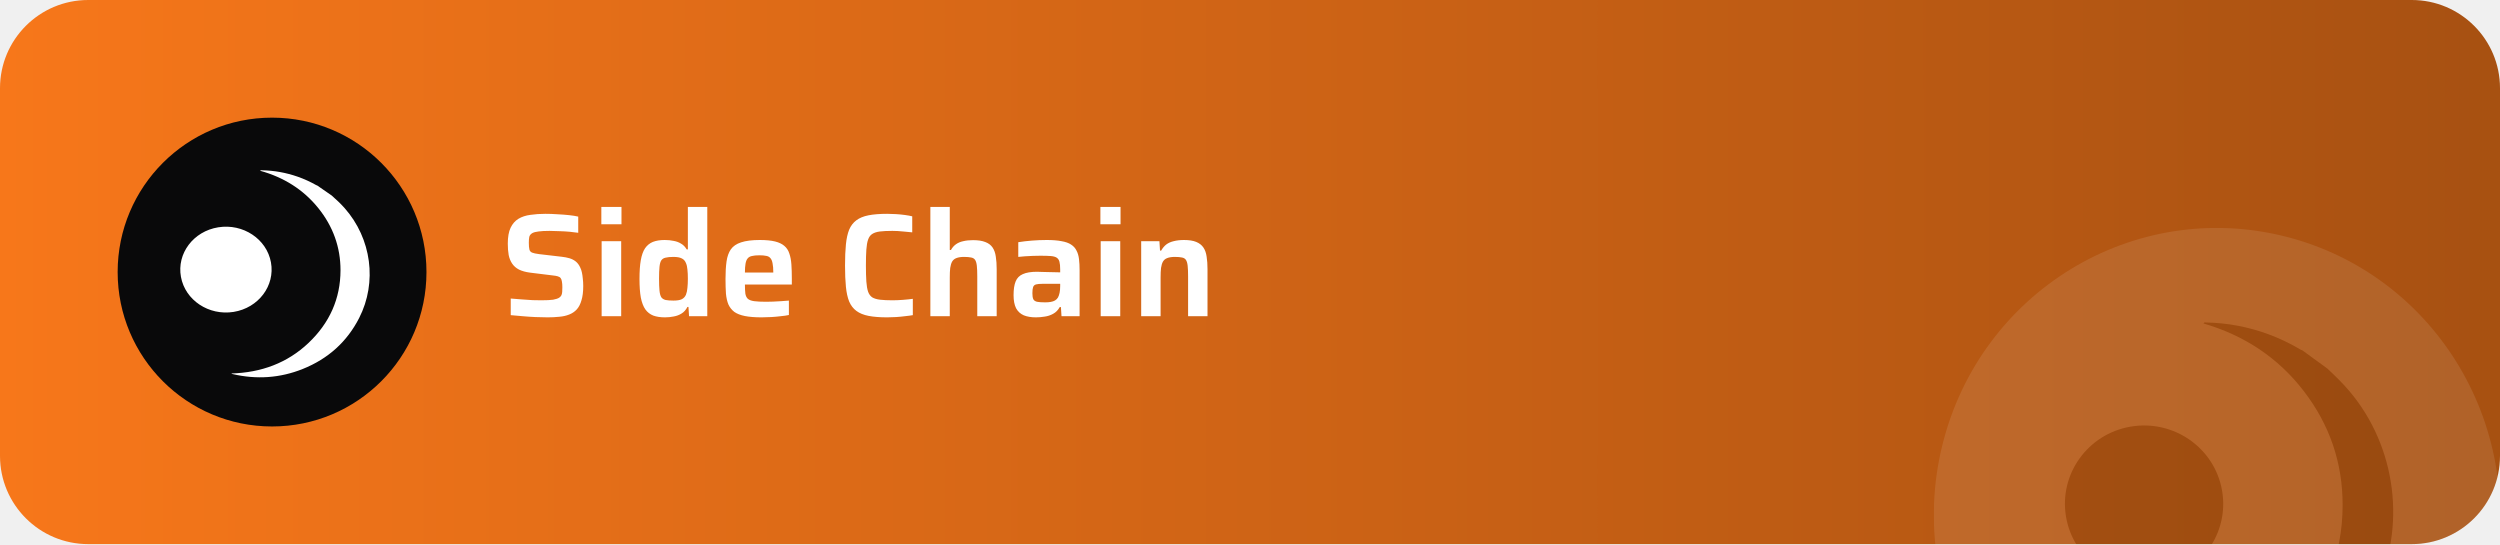
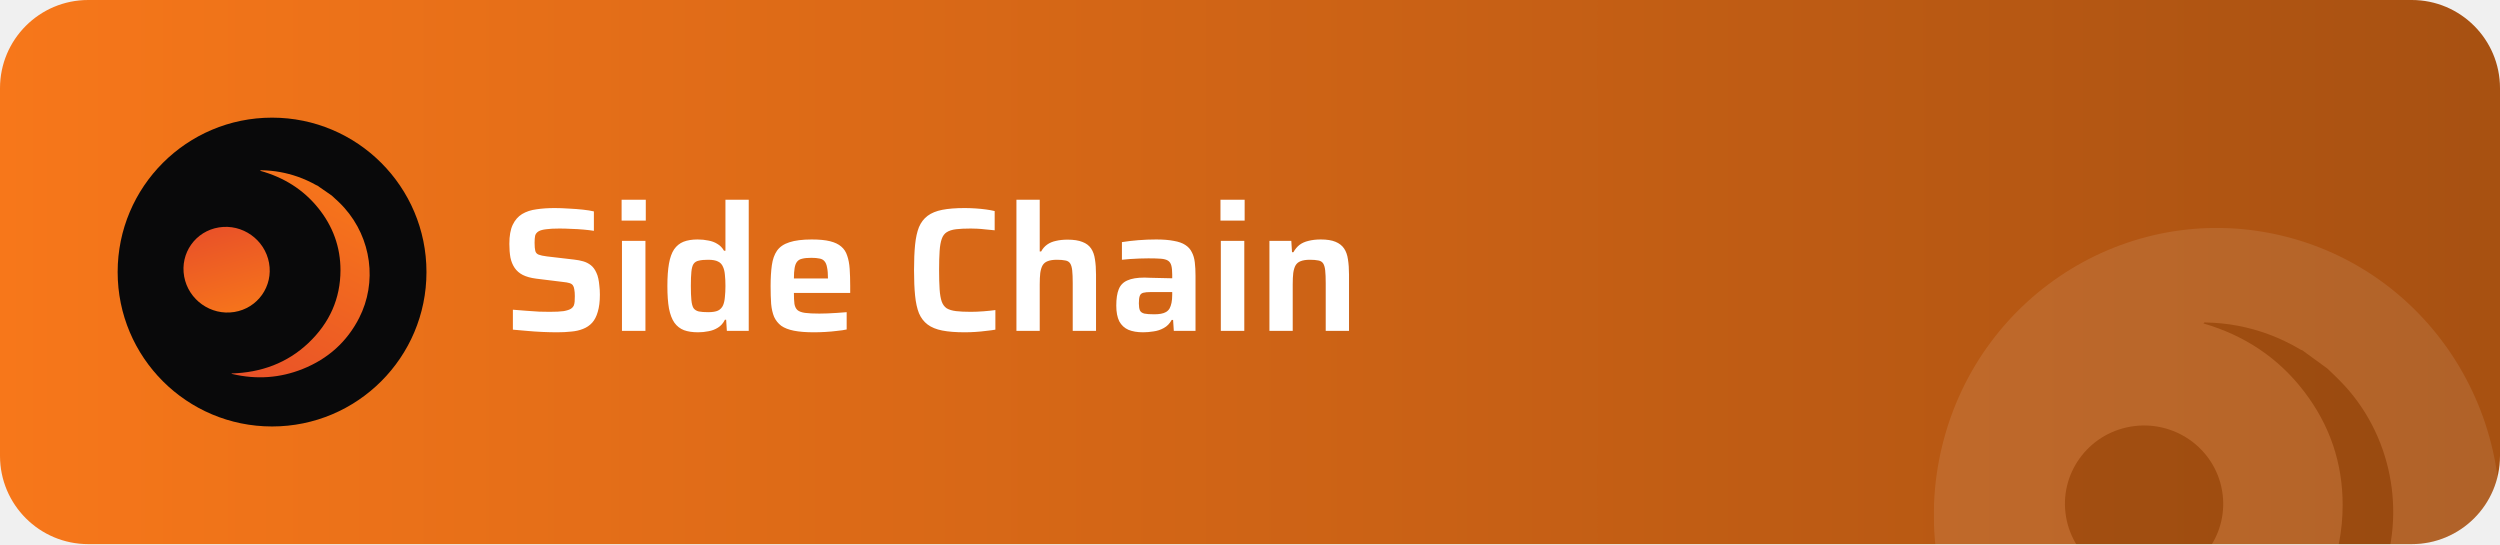
<svg xmlns="http://www.w3.org/2000/svg" width="340" height="74" viewBox="0 0 340 74" fill="none">
-   <g clip-path="url(#clip0_5273_2388)">
-     <rect width="340" height="74" rx="12" fill="url(#paint0_linear_5273_2388)" />
-     <g opacity="0.1" clip-path="url(#clip1_5273_2388)">
-       <path d="M338.848 79.434C333.705 100.327 312.813 113.042 292.183 107.832C271.562 102.624 259.008 81.461 264.153 60.57C269.293 39.674 290.186 26.958 310.809 32.167C331.438 37.376 343.99 58.541 338.847 79.435L338.848 79.434H338.848Z" fill="white" />
-       <ellipse cx="10.761" cy="10.655" rx="10.761" ry="10.655" transform="matrix(0.985835 -0.166854 0.170264 0.985548 279.171 59.8149)" fill="black" />
-       <path d="M316.509 50.114C317.572 51.111 318.619 52.12 319.559 53.239C325.917 60.809 327.293 71.665 322.994 80.531C320.153 86.393 315.714 90.651 309.679 93.193C304.341 95.444 298.807 95.84 293.155 94.449C293.062 94.426 292.973 94.393 292.863 94.303C299.923 94.093 306.07 91.698 311.046 86.732C316.025 81.765 318.589 75.721 318.597 68.693C318.605 62.96 316.837 57.771 313.322 53.198C309.818 48.636 305.226 45.612 299.673 43.99C299.778 43.788 299.924 43.856 300.038 43.859C302.949 43.915 305.767 44.45 308.497 45.454C310.029 46.018 311.489 46.723 312.89 47.553C312.959 47.593 313.04 47.613 313.116 47.643L316.506 50.114L316.509 50.114Z" fill="black" />
+   <g clip-path="url(#clip0_23361_11135)">
+     <rect width="340" height="74" rx="12" fill="url(#paint0_linear_23361_11135)" />
+     <g opacity="0.1" clip-path="url(#clip1_23361_11135)">
+       <path d="M338.848 79.434C333.705 100.327 312.813 113.042 292.183 107.832C271.562 102.624 259.008 81.461 264.153 60.57C269.293 39.674 290.186 26.958 310.809 32.167C331.438 37.376 343.991 58.541 338.847 79.435L338.848 79.434H338.848Z" fill="white" />
+       <ellipse cx="10.761" cy="10.655" rx="10.761" ry="10.655" transform="matrix(0.985835 -0.166854 0.170264 0.985548 279.172 59.8145)" fill="black" />
+       <path d="M316.511 50.114C317.575 51.111 318.621 52.12 319.561 53.239C325.92 60.808 327.296 71.665 322.997 80.531C320.156 86.392 315.716 90.65 309.682 93.193C304.344 95.443 298.81 95.839 293.158 94.449C293.064 94.425 292.975 94.393 292.866 94.303C299.926 94.093 306.073 91.697 311.048 86.732C316.028 81.764 318.592 75.72 318.6 68.693C318.608 62.96 316.84 57.77 313.324 53.197C309.821 48.636 305.228 45.611 299.676 43.989C299.781 43.787 299.927 43.856 300.04 43.859C302.952 43.914 305.77 44.45 308.5 45.453C310.032 46.017 311.491 46.723 312.893 47.553C312.962 47.593 313.043 47.612 313.119 47.643L316.509 50.114L316.511 50.114Z" fill="black" />
    </g>
    <rect x="16" y="16" width="42" height="42" rx="21" fill="#09090A" />
-     <ellipse cx="6.201" cy="5.846" rx="6.201" ry="5.846" transform="matrix(0.987189 -0.158652 0.179029 0.983993 23.5605 31.8975)" fill="white" />
-     <path d="M45.104 26.583C45.717 27.129 46.321 27.682 46.863 28.295C50.532 32.442 51.326 38.39 48.846 43.247C47.206 46.459 44.645 48.791 41.163 50.184C38.083 51.417 34.89 51.634 31.629 50.873C31.575 50.86 31.524 50.842 31.46 50.793C35.534 50.677 39.081 49.365 41.952 46.645C44.825 43.923 46.304 40.612 46.309 36.761C46.313 33.62 45.293 30.777 43.265 28.272C41.243 25.773 38.593 24.116 35.39 23.227C35.45 23.116 35.535 23.154 35.6 23.156C37.28 23.186 38.906 23.48 40.481 24.029C41.365 24.338 42.207 24.725 43.016 25.18C43.056 25.201 43.102 25.212 43.146 25.229L45.102 26.583L45.104 26.583Z" fill="white" />
-     <path d="M74.48 43.16C73.973 43.16 73.413 43.147 72.8 43.12C72.2 43.093 71.613 43.053 71.04 43C70.467 42.96 69.94 42.913 69.46 42.86V40.6C69.953 40.64 70.453 40.68 70.96 40.72C71.48 40.76 71.973 40.793 72.44 40.82C72.907 40.833 73.307 40.84 73.64 40.84C74.32 40.84 74.847 40.813 75.22 40.76C75.593 40.693 75.873 40.6 76.06 40.48C76.207 40.373 76.307 40.26 76.36 40.14C76.413 40.007 76.447 39.853 76.46 39.68C76.473 39.493 76.48 39.287 76.48 39.06C76.48 38.753 76.46 38.5 76.42 38.3C76.393 38.1 76.34 37.947 76.26 37.84C76.18 37.72 76.047 37.633 75.86 37.58C75.687 37.527 75.46 37.487 75.18 37.46L72.1 37.08C71.487 37 70.98 36.86 70.58 36.66C70.193 36.46 69.887 36.193 69.66 35.86C69.433 35.527 69.273 35.133 69.18 34.68C69.1 34.227 69.06 33.713 69.06 33.14C69.06 32.233 69.187 31.513 69.44 30.98C69.693 30.447 70.047 30.04 70.5 29.76C70.967 29.48 71.513 29.3 72.14 29.22C72.767 29.127 73.447 29.08 74.18 29.08C74.713 29.08 75.26 29.1 75.82 29.14C76.38 29.167 76.907 29.207 77.4 29.26C77.893 29.313 78.307 29.38 78.64 29.46V31.66C78.307 31.607 77.92 31.56 77.48 31.52C77.04 31.48 76.58 31.453 76.1 31.44C75.62 31.413 75.167 31.4 74.74 31.4C74.113 31.4 73.613 31.427 73.24 31.48C72.88 31.52 72.6 31.593 72.4 31.7C72.173 31.833 72.033 32.007 71.98 32.22C71.94 32.433 71.92 32.7 71.92 33.02C71.92 33.42 71.947 33.727 72 33.94C72.053 34.14 72.18 34.28 72.38 34.36C72.58 34.44 72.893 34.507 73.32 34.56L76.4 34.92C76.773 34.96 77.12 35.027 77.44 35.12C77.76 35.213 78.047 35.36 78.3 35.56C78.553 35.76 78.76 36.04 78.92 36.4C79.013 36.587 79.087 36.807 79.14 37.06C79.193 37.3 79.233 37.573 79.26 37.88C79.3 38.187 79.32 38.527 79.32 38.9C79.32 39.673 79.24 40.32 79.08 40.84C78.933 41.36 78.72 41.773 78.44 42.08C78.16 42.387 77.813 42.62 77.4 42.78C77 42.94 76.553 43.04 76.06 43.08C75.567 43.133 75.04 43.16 74.48 43.16ZM81.782 30.5V28.14H84.522V30.5H81.782ZM81.822 43V32.8H84.482V43H81.822ZM90.45 43.16C89.823 43.16 89.29 43.08 88.85 42.92C88.41 42.747 88.05 42.467 87.77 42.08C87.49 41.68 87.284 41.14 87.15 40.46C87.03 39.78 86.97 38.933 86.97 37.92C86.97 36.907 87.03 36.06 87.15 35.38C87.27 34.7 87.463 34.16 87.73 33.76C88.01 33.36 88.364 33.073 88.79 32.9C89.23 32.727 89.763 32.64 90.39 32.64C90.83 32.64 91.237 32.68 91.61 32.76C91.997 32.827 92.337 32.953 92.63 33.14C92.937 33.313 93.19 33.573 93.39 33.92H93.55V28.14H96.19V43H93.71L93.63 41.74H93.49C93.29 42.14 93.023 42.44 92.69 42.64C92.37 42.84 92.017 42.973 91.63 43.04C91.243 43.12 90.85 43.16 90.45 43.16ZM91.59 40.88C92.084 40.88 92.457 40.82 92.71 40.7C92.977 40.567 93.17 40.36 93.29 40.08C93.397 39.813 93.463 39.5 93.49 39.14C93.53 38.78 93.55 38.367 93.55 37.9C93.55 37.42 93.53 37.007 93.49 36.66C93.463 36.313 93.397 36.02 93.29 35.78C93.17 35.473 92.977 35.26 92.71 35.14C92.457 35.007 92.084 34.94 91.59 34.94C91.15 34.94 90.797 34.973 90.53 35.04C90.263 35.093 90.064 35.22 89.93 35.42C89.81 35.607 89.73 35.9 89.69 36.3C89.65 36.687 89.63 37.22 89.63 37.9C89.63 38.58 89.65 39.12 89.69 39.52C89.73 39.92 89.81 40.22 89.93 40.42C90.064 40.607 90.263 40.733 90.53 40.8C90.797 40.853 91.15 40.88 91.59 40.88ZM103.569 43.16C102.663 43.16 101.909 43.1 101.309 42.98C100.709 42.86 100.229 42.673 99.869 42.42C99.523 42.153 99.256 41.82 99.069 41.42C98.896 41.007 98.783 40.513 98.729 39.94C98.689 39.353 98.669 38.68 98.669 37.92C98.669 37.013 98.716 36.227 98.809 35.56C98.903 34.893 99.096 34.347 99.389 33.92C99.696 33.48 100.163 33.16 100.789 32.96C101.429 32.747 102.276 32.64 103.329 32.64C104.183 32.64 104.876 32.707 105.409 32.84C105.943 32.973 106.363 33.173 106.669 33.44C106.989 33.707 107.216 34.053 107.349 34.48C107.496 34.893 107.589 35.387 107.629 35.96C107.669 36.533 107.689 37.187 107.689 37.92V38.7H101.309C101.309 39.207 101.329 39.62 101.369 39.94C101.423 40.247 101.536 40.48 101.709 40.64C101.896 40.8 102.183 40.907 102.569 40.96C102.969 41.013 103.509 41.04 104.189 41.04C104.469 41.04 104.783 41.033 105.129 41.02C105.489 41.007 105.856 40.987 106.229 40.96C106.616 40.933 106.969 40.907 107.289 40.88V42.84C106.996 42.907 106.636 42.96 106.209 43C105.796 43.053 105.356 43.093 104.889 43.12C104.436 43.147 103.996 43.16 103.569 43.16ZM105.169 37.38V37.06C105.169 36.54 105.136 36.127 105.069 35.82C105.016 35.5 104.916 35.26 104.769 35.1C104.636 34.94 104.449 34.84 104.209 34.8C103.969 34.747 103.663 34.72 103.289 34.72C102.849 34.72 102.503 34.753 102.249 34.82C101.996 34.873 101.803 34.987 101.669 35.16C101.536 35.32 101.443 35.56 101.389 35.88C101.336 36.187 101.309 36.58 101.309 37.06H105.529L105.169 37.38ZM120.664 43.16C119.65 43.16 118.804 43.093 118.124 42.96C117.444 42.827 116.89 42.6 116.464 42.28C116.037 41.96 115.71 41.533 115.484 41C115.27 40.467 115.124 39.8 115.044 39C114.964 38.2 114.924 37.24 114.924 36.12C114.924 35 114.964 34.04 115.044 33.24C115.124 32.44 115.27 31.773 115.484 31.24C115.71 30.707 116.037 30.28 116.464 29.96C116.89 29.64 117.444 29.413 118.124 29.28C118.804 29.147 119.65 29.08 120.664 29.08C121.05 29.08 121.45 29.093 121.864 29.12C122.29 29.147 122.697 29.187 123.084 29.24C123.47 29.293 123.797 29.353 124.064 29.42V31.6C123.704 31.56 123.357 31.527 123.024 31.5C122.69 31.46 122.377 31.433 122.084 31.42C121.804 31.407 121.564 31.4 121.364 31.4C120.684 31.4 120.124 31.427 119.684 31.48C119.244 31.533 118.89 31.647 118.624 31.82C118.37 31.98 118.184 32.233 118.064 32.58C117.944 32.913 117.864 33.367 117.824 33.94C117.784 34.513 117.764 35.24 117.764 36.12C117.764 36.987 117.784 37.713 117.824 38.3C117.864 38.873 117.944 39.333 118.064 39.68C118.184 40.013 118.37 40.267 118.624 40.44C118.89 40.6 119.244 40.707 119.684 40.76C120.124 40.813 120.684 40.84 121.364 40.84C121.804 40.84 122.284 40.82 122.804 40.78C123.324 40.74 123.77 40.693 124.144 40.64V42.86C123.85 42.913 123.504 42.96 123.104 43C122.704 43.053 122.29 43.093 121.864 43.12C121.45 43.147 121.05 43.16 120.664 43.16ZM126.529 43V28.14H129.169V34H129.329C129.503 33.68 129.729 33.42 130.009 33.22C130.289 33.02 130.623 32.88 131.009 32.8C131.396 32.707 131.836 32.66 132.329 32.66C133.023 32.66 133.583 32.747 134.009 32.92C134.436 33.08 134.763 33.327 134.989 33.66C135.216 33.993 135.363 34.407 135.429 34.9C135.509 35.393 135.549 35.967 135.549 36.62V43H132.909V37.6C132.909 36.987 132.889 36.5 132.849 36.14C132.809 35.78 132.729 35.513 132.609 35.34C132.489 35.167 132.309 35.06 132.069 35.02C131.829 34.967 131.509 34.94 131.109 34.94C130.683 34.94 130.336 34.993 130.069 35.1C129.816 35.193 129.623 35.353 129.489 35.58C129.369 35.793 129.283 36.08 129.229 36.44C129.189 36.787 129.169 37.213 129.169 37.72V43H126.529ZM140.885 43.16C140.232 43.16 139.678 43.067 139.225 42.88C138.772 42.68 138.425 42.36 138.185 41.92C137.958 41.467 137.845 40.873 137.845 40.14C137.845 39.353 137.938 38.733 138.125 38.28C138.312 37.813 138.638 37.48 139.105 37.28C139.572 37.067 140.218 36.96 141.045 36.96C141.178 36.96 141.365 36.967 141.605 36.98C141.845 36.98 142.118 36.987 142.425 37C142.732 37 143.038 37.007 143.345 37.02C143.652 37.02 143.932 37.027 144.185 37.04V36.64C144.185 36.2 144.152 35.853 144.085 35.6C144.018 35.347 143.892 35.16 143.705 35.04C143.518 34.92 143.245 34.847 142.885 34.82C142.525 34.793 142.058 34.78 141.485 34.78C141.192 34.78 140.852 34.787 140.465 34.8C140.078 34.813 139.705 34.833 139.345 34.86C138.985 34.887 138.698 34.913 138.485 34.94V32.94C139.058 32.847 139.678 32.773 140.345 32.72C141.012 32.667 141.685 32.64 142.365 32.64C143.165 32.64 143.832 32.693 144.365 32.8C144.912 32.893 145.345 33.047 145.665 33.26C145.998 33.473 146.245 33.747 146.405 34.08C146.578 34.4 146.692 34.787 146.745 35.24C146.798 35.68 146.825 36.187 146.825 36.76V43H144.365L144.285 41.76H144.125C143.898 42.173 143.598 42.48 143.225 42.68C142.865 42.88 142.478 43.007 142.065 43.06C141.665 43.127 141.272 43.16 140.885 43.16ZM142.145 41.12C142.438 41.12 142.692 41.1 142.905 41.06C143.132 41.02 143.325 40.953 143.485 40.86C143.658 40.753 143.792 40.62 143.885 40.46C143.978 40.287 144.052 40.073 144.105 39.82C144.158 39.567 144.185 39.26 144.185 38.9V38.6H141.765C141.392 38.6 141.105 38.627 140.905 38.68C140.705 38.733 140.572 38.853 140.505 39.04C140.438 39.227 140.405 39.507 140.405 39.88C140.405 40.227 140.445 40.493 140.525 40.68C140.605 40.853 140.772 40.973 141.025 41.04C141.278 41.093 141.652 41.12 142.145 41.12ZM149.653 30.5V28.14H152.393V30.5H149.653ZM149.693 43V32.8H152.353V43H149.693ZM155.201 43V32.8H157.681L157.761 34.08H157.921C158.108 33.747 158.335 33.473 158.601 33.26C158.881 33.047 159.221 32.893 159.621 32.8C160.035 32.693 160.501 32.64 161.021 32.64C161.715 32.64 162.268 32.727 162.681 32.9C163.108 33.073 163.435 33.327 163.661 33.66C163.888 33.993 164.035 34.407 164.101 34.9C164.181 35.393 164.221 35.967 164.221 36.62V43H161.581V37.6C161.581 36.987 161.561 36.5 161.521 36.14C161.481 35.78 161.401 35.513 161.281 35.34C161.161 35.167 160.981 35.06 160.741 35.02C160.501 34.967 160.181 34.94 159.781 34.94C159.355 34.94 159.008 34.993 158.741 35.1C158.488 35.193 158.295 35.353 158.161 35.58C158.041 35.793 157.955 36.08 157.901 36.44C157.861 36.787 157.841 37.213 157.841 37.72V43H155.201Z" fill="white" />
+     <ellipse cx="5.846" cy="5.846" rx="5.846" ry="5.846" transform="matrix(0.987189 -0.158652 0.179029 0.983993 24 31.8545)" fill="url(#paint1_linear_23361_11135)" />
+     <path d="M45.1 26.582C45.713 27.128 46.317 27.681 46.859 28.294C50.528 32.441 51.322 38.389 48.842 43.247C47.202 46.458 44.641 48.791 41.159 50.184C38.079 51.417 34.886 51.634 31.625 50.872C31.571 50.859 31.52 50.841 31.457 50.792C35.53 50.677 39.077 49.364 41.948 46.644C44.821 43.922 46.3 40.611 46.305 36.761C46.309 33.62 45.289 30.777 43.261 28.271C41.239 25.772 38.59 24.116 35.386 23.227C35.447 23.116 35.531 23.154 35.596 23.155C37.276 23.186 38.902 23.479 40.477 24.029C41.361 24.338 42.203 24.724 43.012 25.179C43.051 25.201 43.099 25.212 43.142 25.228L45.098 26.582L45.1 26.582Z" fill="url(#paint2_linear_23361_11135)" />
+     <path d="M75.776 45.192C75.168 45.192 74.496 45.176 73.76 45.144C73.04 45.112 72.336 45.064 71.648 45C70.96 44.952 70.328 44.896 69.752 44.832V42.12C70.344 42.168 70.944 42.216 71.552 42.264C72.176 42.312 72.768 42.352 73.328 42.384C73.888 42.4 74.368 42.408 74.768 42.408C75.584 42.408 76.216 42.376 76.664 42.312C77.112 42.232 77.448 42.12 77.672 41.976C77.848 41.848 77.968 41.712 78.032 41.568C78.096 41.408 78.136 41.224 78.152 41.016C78.168 40.792 78.176 40.544 78.176 40.272C78.176 39.904 78.152 39.6 78.104 39.36C78.072 39.12 78.008 38.936 77.912 38.808C77.816 38.664 77.656 38.56 77.432 38.496C77.224 38.432 76.952 38.384 76.616 38.352L72.92 37.896C72.184 37.8 71.576 37.632 71.096 37.392C70.632 37.152 70.264 36.832 69.992 36.432C69.72 36.032 69.528 35.56 69.416 35.016C69.32 34.472 69.272 33.856 69.272 33.168C69.272 32.08 69.424 31.216 69.728 30.576C70.032 29.936 70.456 29.448 71 29.112C71.56 28.776 72.216 28.56 72.968 28.464C73.72 28.352 74.536 28.296 75.416 28.296C76.056 28.296 76.712 28.32 77.384 28.368C78.056 28.4 78.688 28.448 79.28 28.512C79.872 28.576 80.368 28.656 80.768 28.752V31.392C80.368 31.328 79.904 31.272 79.376 31.224C78.848 31.176 78.296 31.144 77.72 31.128C77.144 31.096 76.6 31.08 76.088 31.08C75.336 31.08 74.736 31.112 74.288 31.176C73.856 31.224 73.52 31.312 73.28 31.44C73.008 31.6 72.84 31.808 72.776 32.064C72.728 32.32 72.704 32.64 72.704 33.024C72.704 33.504 72.736 33.872 72.8 34.128C72.864 34.368 73.016 34.536 73.256 34.632C73.496 34.728 73.872 34.808 74.384 34.872L78.08 35.304C78.528 35.352 78.944 35.432 79.328 35.544C79.712 35.656 80.056 35.832 80.36 36.072C80.664 36.312 80.912 36.648 81.104 37.08C81.216 37.304 81.304 37.568 81.368 37.872C81.432 38.16 81.48 38.488 81.512 38.856C81.56 39.224 81.584 39.632 81.584 40.08C81.584 41.008 81.488 41.784 81.296 42.408C81.12 43.032 80.864 43.528 80.528 43.896C80.192 44.264 79.776 44.544 79.28 44.736C78.8 44.928 78.264 45.048 77.672 45.096C77.08 45.16 76.448 45.192 75.776 45.192ZM84.539 30V27.168H87.827V30H84.539ZM84.587 45V32.76H87.779V45H84.587ZM94.94 45.192C94.188 45.192 93.548 45.096 93.02 44.904C92.492 44.696 92.06 44.36 91.724 43.896C91.388 43.416 91.14 42.768 90.98 41.952C90.836 41.136 90.764 40.12 90.764 38.904C90.764 37.688 90.836 36.672 90.98 35.856C91.124 35.04 91.356 34.392 91.676 33.912C92.012 33.432 92.436 33.088 92.948 32.88C93.476 32.672 94.116 32.568 94.868 32.568C95.396 32.568 95.884 32.616 96.332 32.712C96.796 32.792 97.204 32.944 97.556 33.168C97.924 33.376 98.228 33.688 98.468 34.104H98.66V27.168H101.828V45H98.852L98.756 43.488H98.588C98.348 43.968 98.028 44.328 97.628 44.568C97.244 44.808 96.82 44.968 96.356 45.048C95.892 45.144 95.42 45.192 94.94 45.192ZM96.308 42.456C96.9 42.456 97.348 42.384 97.652 42.24C97.972 42.08 98.204 41.832 98.348 41.496C98.476 41.176 98.556 40.8 98.588 40.368C98.636 39.936 98.66 39.44 98.66 38.88C98.66 38.304 98.636 37.808 98.588 37.392C98.556 36.976 98.476 36.624 98.348 36.336C98.204 35.968 97.972 35.712 97.652 35.568C97.348 35.408 96.9 35.328 96.308 35.328C95.78 35.328 95.356 35.368 95.036 35.448C94.716 35.512 94.476 35.664 94.316 35.904C94.172 36.128 94.076 36.48 94.028 36.96C93.98 37.424 93.956 38.064 93.956 38.88C93.956 39.696 93.98 40.344 94.028 40.824C94.076 41.304 94.172 41.664 94.316 41.904C94.476 42.128 94.716 42.28 95.036 42.36C95.356 42.424 95.78 42.456 96.308 42.456ZM110.683 45.192C109.595 45.192 108.691 45.12 107.971 44.976C107.251 44.832 106.675 44.608 106.243 44.304C105.827 43.984 105.507 43.584 105.283 43.104C105.075 42.608 104.939 42.016 104.875 41.328C104.827 40.624 104.803 39.816 104.803 38.904C104.803 37.816 104.859 36.872 104.971 36.072C105.083 35.272 105.315 34.616 105.667 34.104C106.035 33.576 106.595 33.192 107.347 32.952C108.115 32.696 109.131 32.568 110.395 32.568C111.419 32.568 112.251 32.648 112.891 32.808C113.531 32.968 114.035 33.208 114.403 33.528C114.787 33.848 115.059 34.264 115.219 34.776C115.395 35.272 115.507 35.864 115.555 36.552C115.603 37.24 115.627 38.024 115.627 38.904V39.84H107.971C107.971 40.448 107.995 40.944 108.043 41.328C108.107 41.696 108.243 41.976 108.451 42.168C108.675 42.36 109.019 42.488 109.483 42.552C109.963 42.616 110.611 42.648 111.427 42.648C111.763 42.648 112.139 42.64 112.555 42.624C112.987 42.608 113.427 42.584 113.875 42.552C114.339 42.52 114.763 42.488 115.147 42.456V44.808C114.795 44.888 114.363 44.952 113.851 45C113.355 45.064 112.827 45.112 112.267 45.144C111.723 45.176 111.195 45.192 110.683 45.192ZM112.603 38.256V37.872C112.603 37.248 112.563 36.752 112.483 36.384C112.419 36 112.299 35.712 112.123 35.52C111.963 35.328 111.739 35.208 111.451 35.16C111.163 35.096 110.795 35.064 110.347 35.064C109.819 35.064 109.403 35.104 109.099 35.184C108.795 35.248 108.563 35.384 108.403 35.592C108.243 35.784 108.131 36.072 108.067 36.456C108.003 36.824 107.971 37.296 107.971 37.872H113.035L112.603 38.256ZM131.196 45.192C129.98 45.192 128.964 45.112 128.148 44.952C127.332 44.792 126.668 44.52 126.156 44.136C125.644 43.752 125.252 43.24 124.98 42.6C124.724 41.96 124.548 41.16 124.452 40.2C124.356 39.24 124.308 38.088 124.308 36.744C124.308 35.4 124.356 34.248 124.452 33.288C124.548 32.328 124.724 31.528 124.98 30.888C125.252 30.248 125.644 29.736 126.156 29.352C126.668 28.968 127.332 28.696 128.148 28.536C128.964 28.376 129.98 28.296 131.196 28.296C131.66 28.296 132.14 28.312 132.636 28.344C133.148 28.376 133.636 28.424 134.1 28.488C134.564 28.552 134.956 28.624 135.276 28.704V31.32C134.844 31.272 134.428 31.232 134.028 31.2C133.628 31.152 133.252 31.12 132.9 31.104C132.564 31.088 132.276 31.08 132.036 31.08C131.22 31.08 130.548 31.112 130.02 31.176C129.492 31.24 129.068 31.376 128.748 31.584C128.444 31.776 128.22 32.08 128.076 32.496C127.932 32.896 127.836 33.44 127.788 34.128C127.74 34.816 127.716 35.688 127.716 36.744C127.716 37.784 127.74 38.656 127.788 39.36C127.836 40.048 127.932 40.6 128.076 41.016C128.22 41.416 128.444 41.72 128.748 41.928C129.068 42.12 129.492 42.248 130.02 42.312C130.548 42.376 131.22 42.408 132.036 42.408C132.564 42.408 133.14 42.384 133.764 42.336C134.388 42.288 134.924 42.232 135.372 42.168V44.832C135.02 44.896 134.604 44.952 134.124 45C133.644 45.064 133.148 45.112 132.636 45.144C132.14 45.176 131.66 45.192 131.196 45.192ZM138.235 45V27.168H141.403V34.2H141.595C141.803 33.816 142.075 33.504 142.411 33.264C142.747 33.024 143.147 32.856 143.611 32.76C144.075 32.648 144.603 32.592 145.195 32.592C146.027 32.592 146.699 32.696 147.211 32.904C147.723 33.096 148.115 33.392 148.387 33.792C148.659 34.192 148.835 34.688 148.915 35.28C149.011 35.872 149.059 36.56 149.059 37.344V45H145.891V38.52C145.891 37.784 145.867 37.2 145.819 36.768C145.771 36.336 145.675 36.016 145.531 35.808C145.387 35.6 145.171 35.472 144.883 35.424C144.595 35.36 144.211 35.328 143.731 35.328C143.219 35.328 142.803 35.392 142.483 35.52C142.179 35.632 141.947 35.824 141.787 36.096C141.643 36.352 141.539 36.696 141.475 37.128C141.427 37.544 141.403 38.056 141.403 38.664V45H138.235ZM155.462 45.192C154.678 45.192 154.014 45.08 153.47 44.856C152.926 44.616 152.51 44.232 152.222 43.704C151.95 43.16 151.814 42.448 151.814 41.568C151.814 40.624 151.926 39.88 152.15 39.336C152.374 38.776 152.766 38.376 153.326 38.136C153.886 37.88 154.662 37.752 155.654 37.752C155.814 37.752 156.038 37.76 156.326 37.776C156.614 37.776 156.942 37.784 157.31 37.8C157.678 37.8 158.046 37.808 158.414 37.824C158.782 37.824 159.118 37.832 159.422 37.848V37.368C159.422 36.84 159.382 36.424 159.302 36.12C159.222 35.816 159.07 35.592 158.846 35.448C158.622 35.304 158.294 35.216 157.862 35.184C157.43 35.152 156.87 35.136 156.182 35.136C155.83 35.136 155.422 35.144 154.958 35.16C154.494 35.176 154.046 35.2 153.614 35.232C153.182 35.264 152.838 35.296 152.582 35.328V32.928C153.27 32.816 154.014 32.728 154.814 32.664C155.614 32.6 156.422 32.568 157.238 32.568C158.198 32.568 158.998 32.632 159.638 32.76C160.294 32.872 160.814 33.056 161.198 33.312C161.598 33.568 161.894 33.896 162.086 34.296C162.294 34.68 162.43 35.144 162.494 35.688C162.558 36.216 162.59 36.824 162.59 37.512V45H159.638L159.542 43.512H159.35C159.078 44.008 158.718 44.376 158.27 44.616C157.838 44.856 157.374 45.008 156.878 45.072C156.398 45.152 155.926 45.192 155.462 45.192ZM156.974 42.744C157.326 42.744 157.63 42.72 157.886 42.672C158.158 42.624 158.39 42.544 158.582 42.432C158.79 42.304 158.95 42.144 159.062 41.952C159.174 41.744 159.262 41.488 159.326 41.184C159.39 40.88 159.422 40.512 159.422 40.08V39.72H156.518C156.07 39.72 155.726 39.752 155.486 39.816C155.246 39.88 155.086 40.024 155.006 40.248C154.926 40.472 154.886 40.808 154.886 41.256C154.886 41.672 154.934 41.992 155.03 42.216C155.126 42.424 155.326 42.568 155.63 42.648C155.934 42.712 156.382 42.744 156.974 42.744ZM165.984 30V27.168H169.272V30H165.984ZM166.032 45V32.76H169.224V45H166.032ZM172.642 45V32.76H175.618L175.714 34.296H175.906C176.13 33.896 176.402 33.568 176.722 33.312C177.058 33.056 177.466 32.872 177.946 32.76C178.442 32.632 179.002 32.568 179.626 32.568C180.458 32.568 181.122 32.672 181.618 32.88C182.13 33.088 182.522 33.392 182.794 33.792C183.066 34.192 183.242 34.688 183.322 35.28C183.418 35.872 183.466 36.56 183.466 37.344V45H180.298V38.52C180.298 37.784 180.274 37.2 180.226 36.768C180.178 36.336 180.082 36.016 179.938 35.808C179.794 35.6 179.578 35.472 179.29 35.424C179.002 35.36 178.618 35.328 178.138 35.328C177.626 35.328 177.21 35.392 176.89 35.52C176.586 35.632 176.354 35.824 176.194 36.096C176.05 36.352 175.946 36.696 175.882 37.128C175.834 37.544 175.81 38.056 175.81 38.664V45H172.642Z" fill="white" />
  </g>
  <defs>
-     <linearGradient id="paint0_linear_5273_2388" x1="0" y1="37" x2="434.5" y2="37" gradientUnits="userSpaceOnUse">
+     <linearGradient id="paint0_linear_23361_11135" x1="0" y1="37" x2="434.5" y2="37" gradientUnits="userSpaceOnUse">
      <stop stop-color="#F7771A" />
      <stop offset="1" stop-color="#91460F" />
    </linearGradient>
-     <clipPath id="clip0_5273_2388">
+     <linearGradient id="paint1_linear_23361_11135" x1="8.059" y1="12.765" x2="6.546" y2="-0.082" gradientUnits="userSpaceOnUse">
+       <stop stop-color="#F7771A" />
+       <stop offset="1" stop-color="#E95228" />
+     </linearGradient>
+     <linearGradient id="paint2_linear_23361_11135" x1="44.607" y1="23.155" x2="30.96" y2="50.187" gradientUnits="userSpaceOnUse">
+       <stop stop-color="#F7771A" />
+       <stop offset="1" stop-color="#E95228" />
+     </linearGradient>
+     <clipPath id="clip0_23361_11135">
      <rect width="340" height="74" rx="12" fill="white" />
    </clipPath>
-     <clipPath id="clip1_5273_2388">
+     <clipPath id="clip1_23361_11135">
      <rect width="77" height="78" fill="white" transform="translate(263 31)" />
    </clipPath>
  </defs>
</svg>
